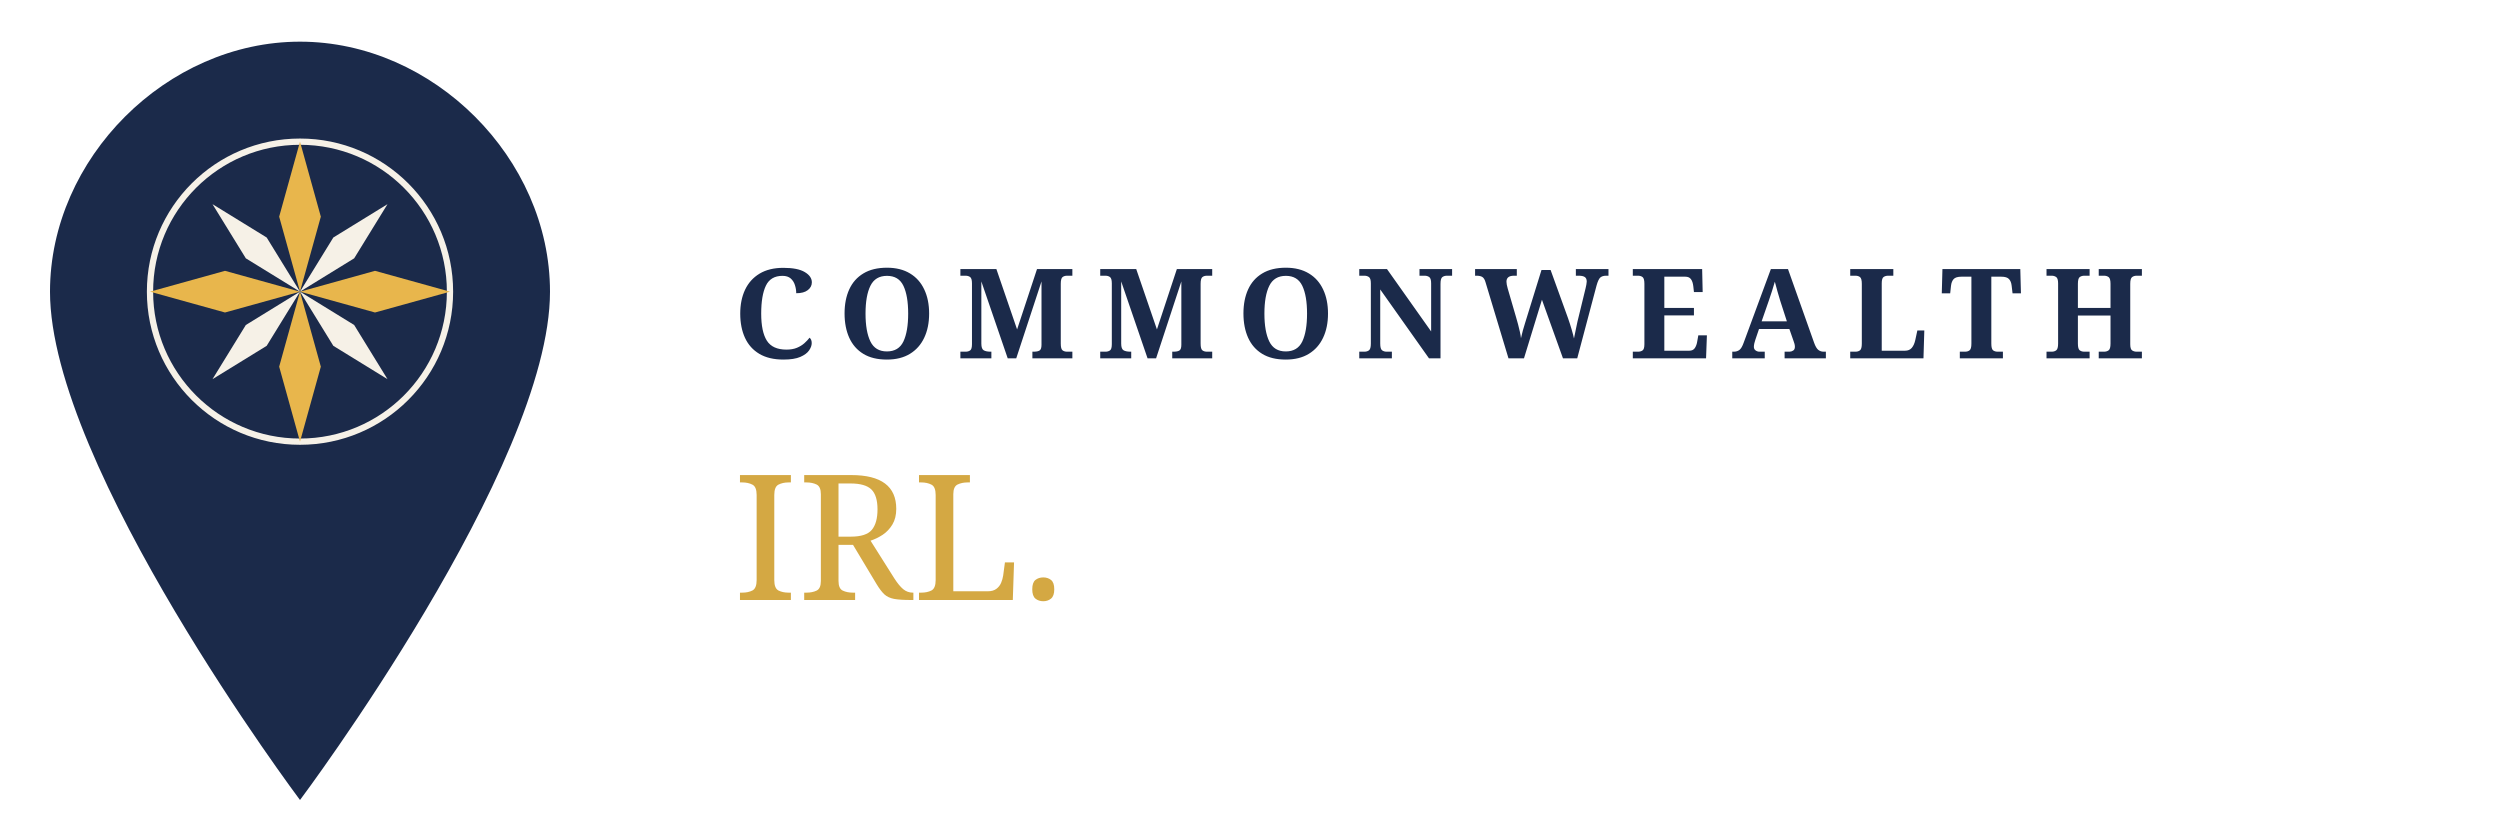
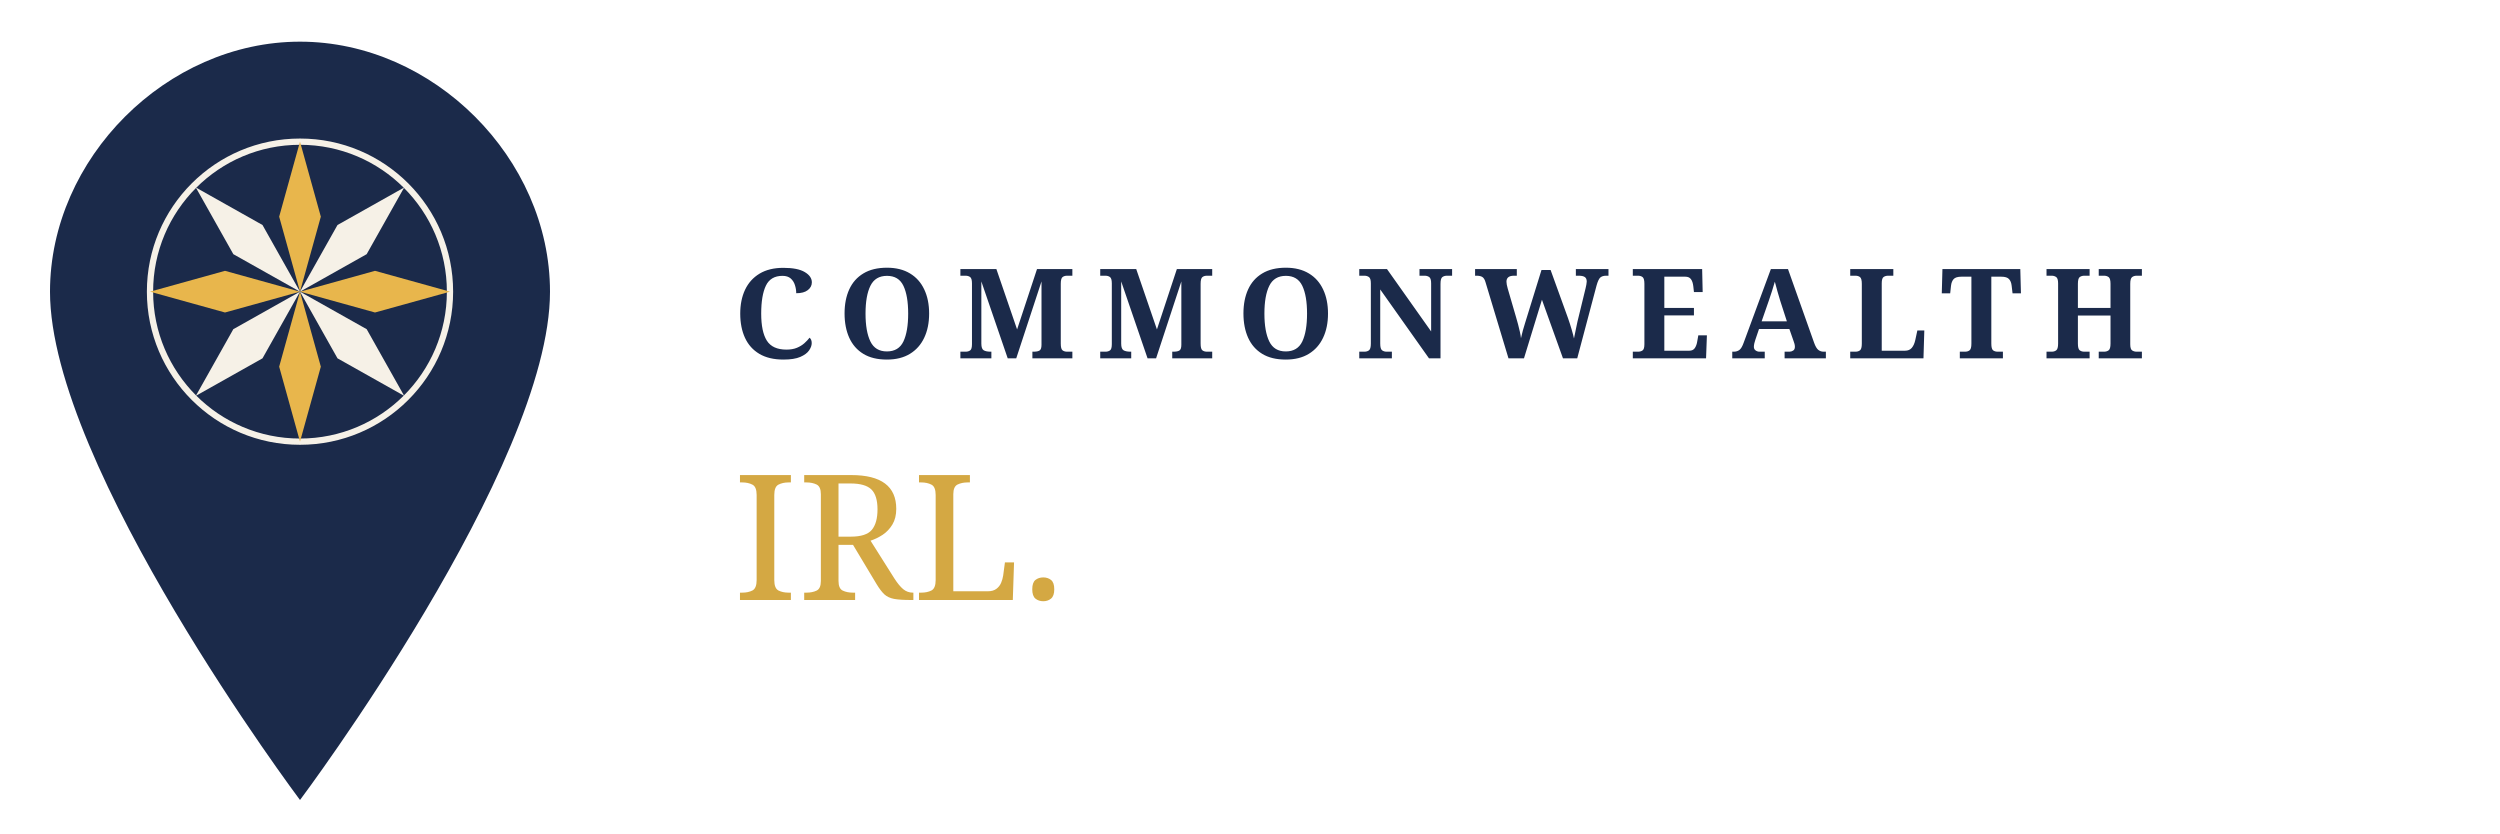
<svg xmlns="http://www.w3.org/2000/svg" viewBox="0 0 600 200">
  <path d="M72 10 C40 10 12 38 12 70 C12 112 72 192 72 192 S132 112 132 70 C132 38 104 10 72 10 Z" fill="#1B2A4A" />
  <circle cx="72" cy="70" r="36" fill="none" stroke="#F6F1E7" stroke-width="1.5" />
  <path d="M72 34 L77 52 L72 70 L67 52 Z" fill="#E8B64C" />
  <path d="M72 106 L77 88 L72 70 L67 88 Z" fill="#E8B64C" />
  <path d="M108 70 L90 65 L72 70 L90 75 Z" fill="#E8B64C" />
  <path d="M36 70 L54 75 L72 70 L54 65 Z" fill="#E8B64C" />
-   <path d="M93 49 L85 62 L72 70 L80 57 Z" fill="#F6F1E7" />
-   <path d="M93 91 L85 78 L72 70 L80 83 Z" fill="#F6F1E7" />
-   <path d="M51 91 L59 78 L72 70 L64 83 Z" fill="#F6F1E7" />
-   <path d="M51 49 L59 62 L72 70 L64 57 Z" fill="#F6F1E7" />
+   <path d="M97 45 L88 61 L72 70 L81 54 Z" fill="#F6F1E7" />
+   <path d="M97 95 L88 79 L72 70 L81 86 Z" fill="#F6F1E7" />
+   <path d="M47 95 L56 79 L72 70 L63 86 Z" fill="#F6F1E7" />
+   <path d="M47 45 L56 61 L72 70 L63 54 Z" fill="#F6F1E7" />
  <text x="176" y="86" font-family="Georgia, serif" font-size="30" font-weight="700" fill="#1B2A4A" letter-spacing="5">COMMONWEALTH</text>
  <text x="176" y="144" font-family="Georgia, serif" font-size="42" font-weight="400" fill="#D4A843">IRL.</text>
</svg>
